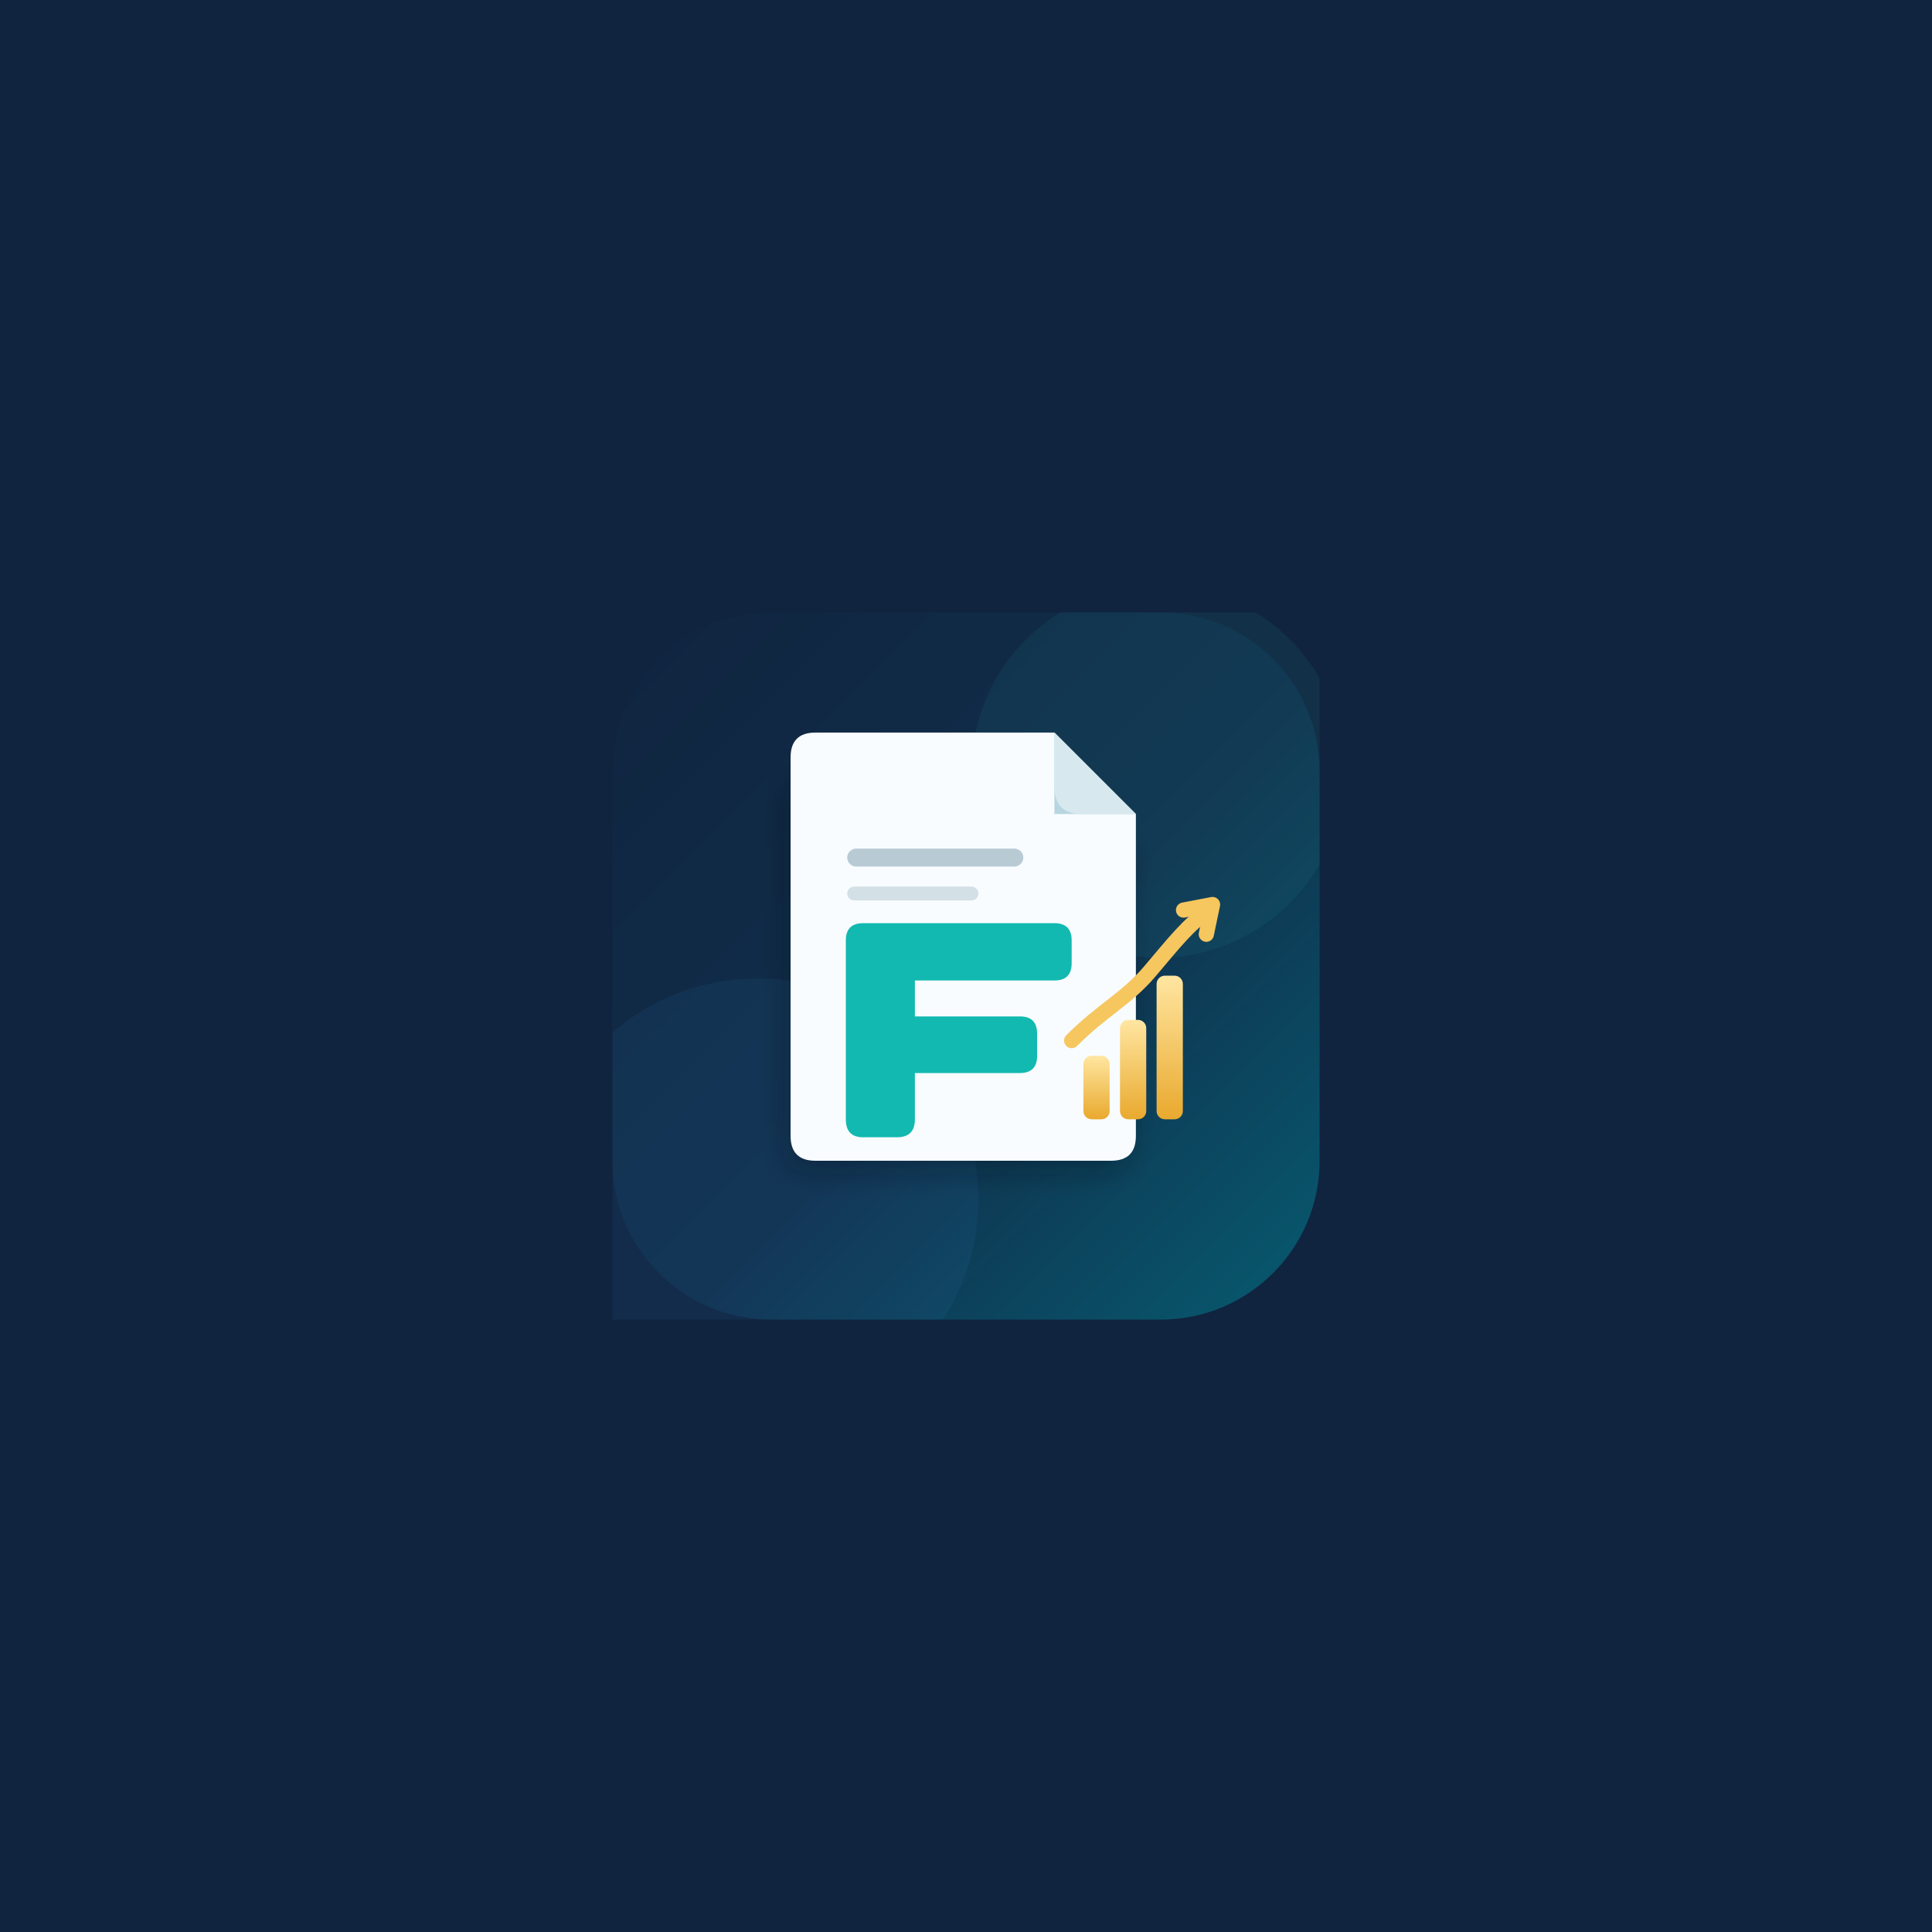
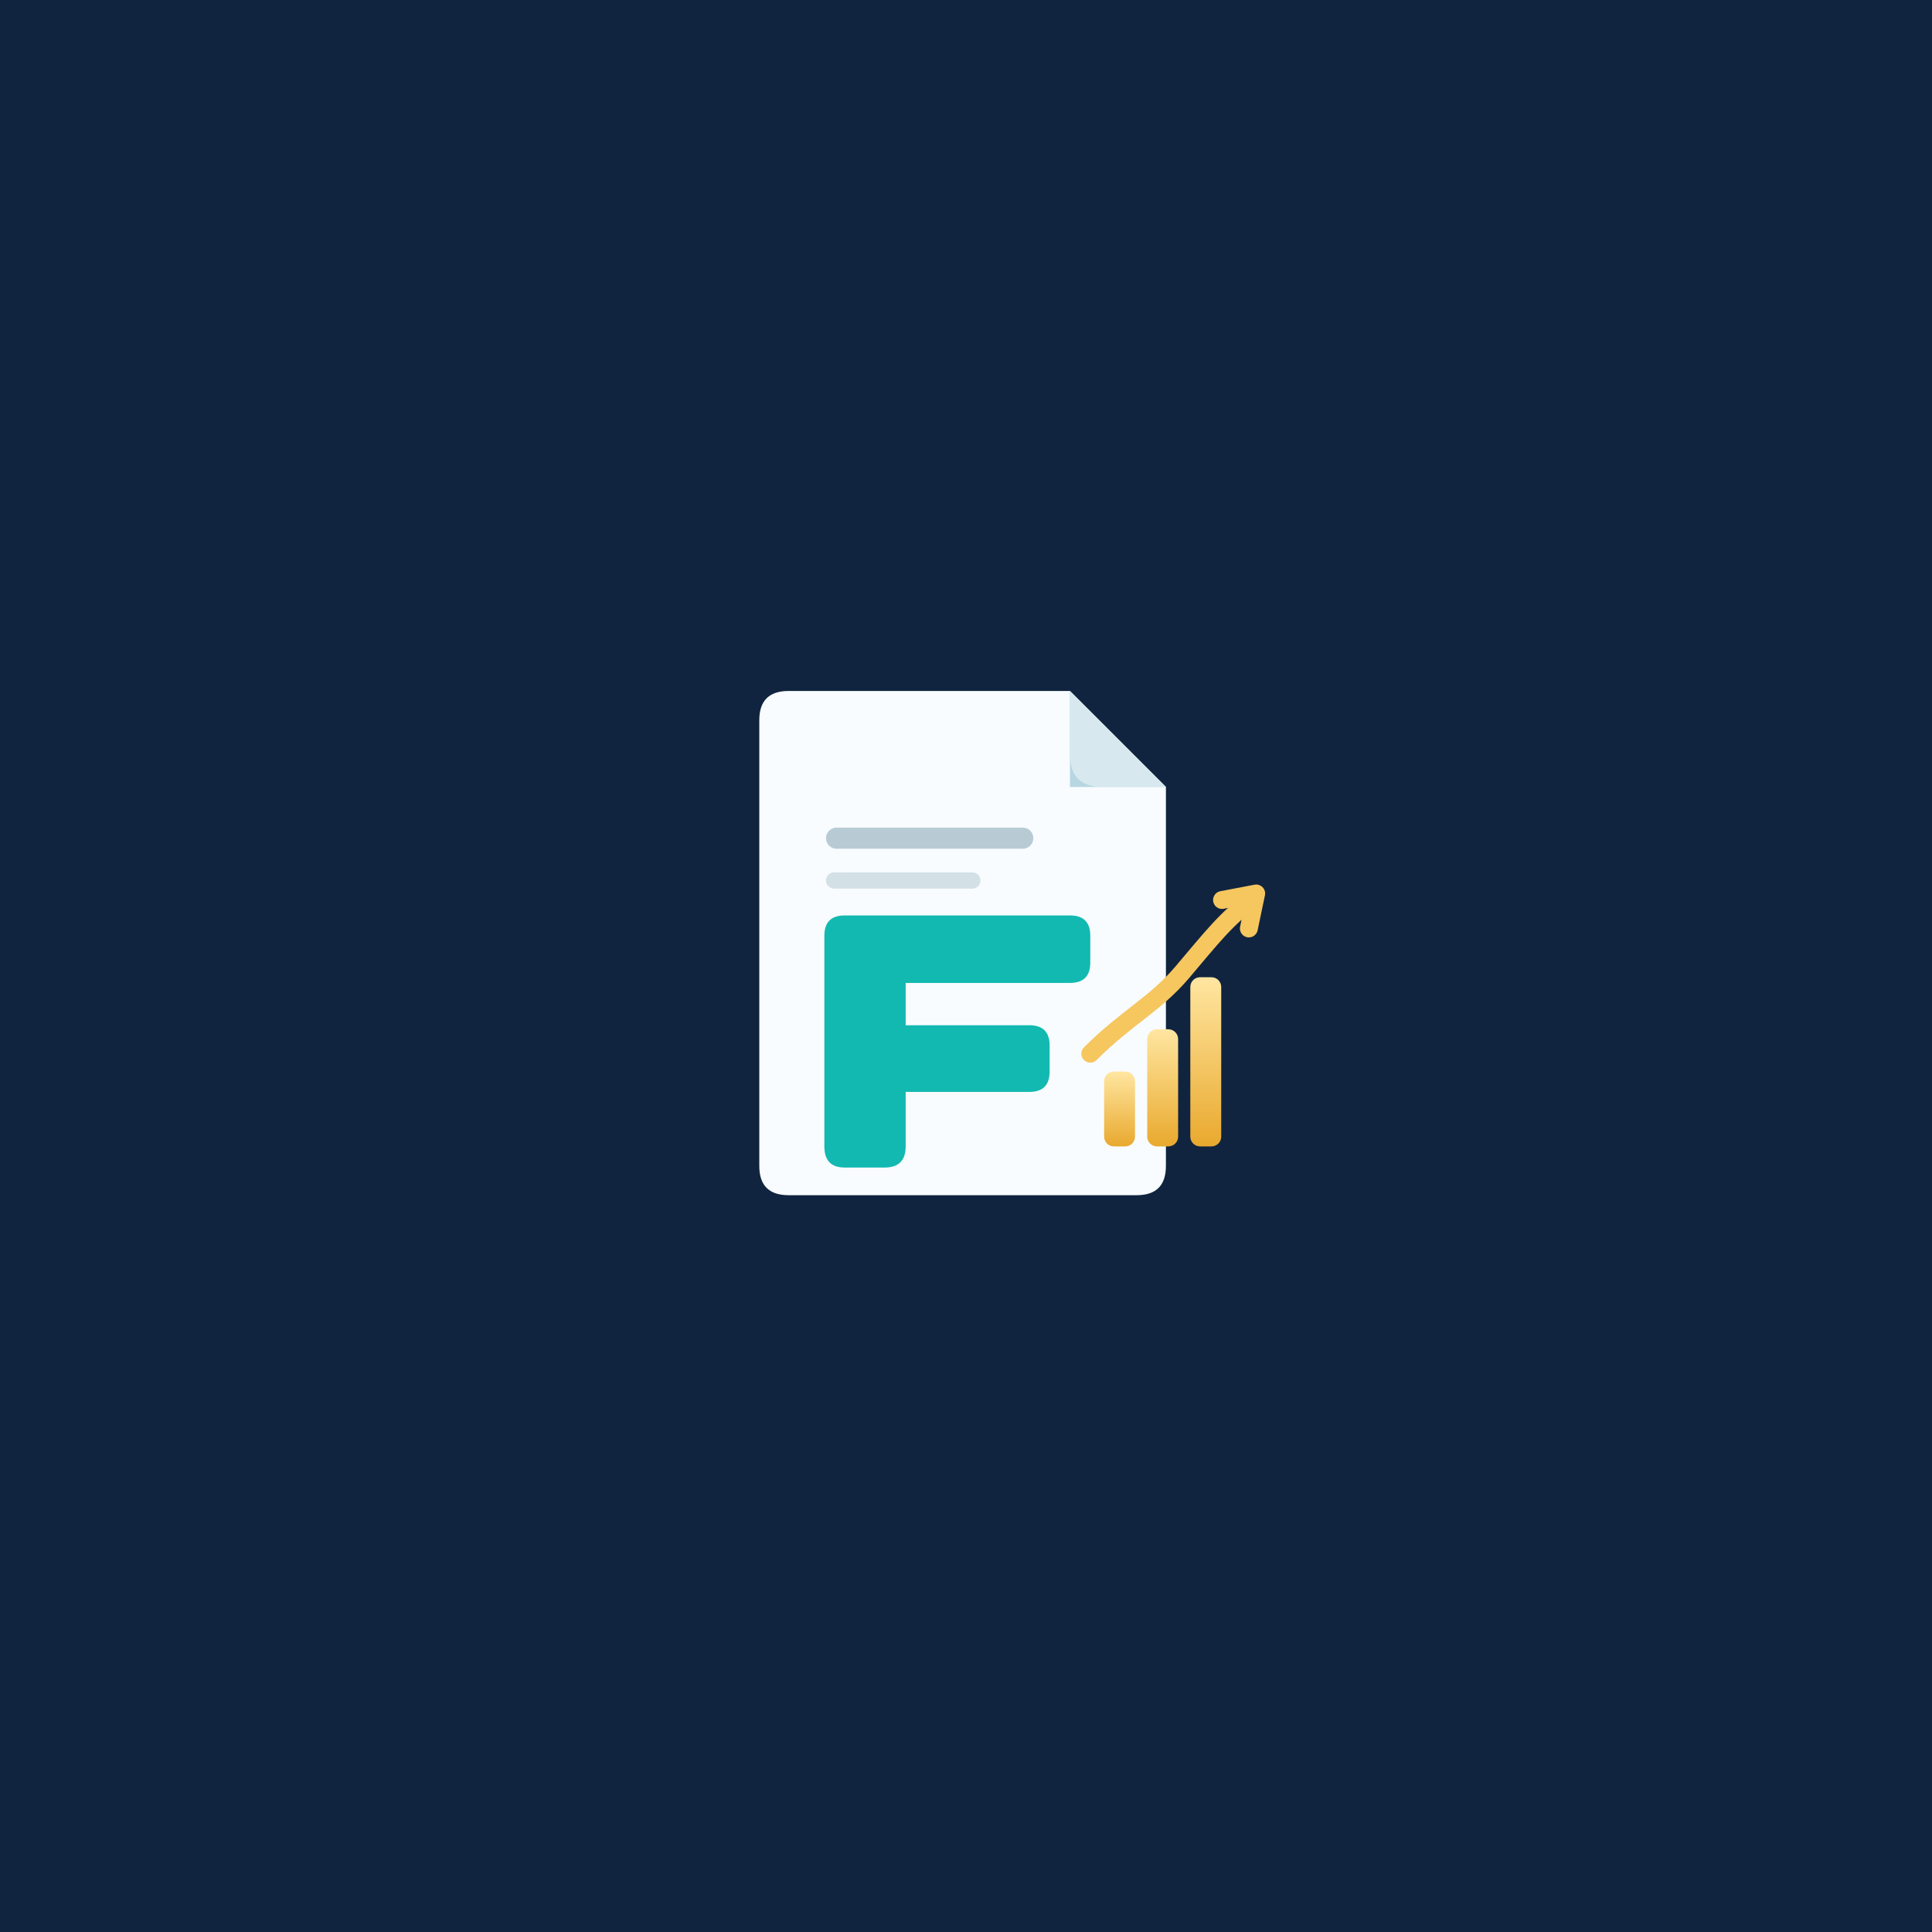
<svg xmlns="http://www.w3.org/2000/svg" width="2732" height="2732" viewBox="0 0 2732 2732">
  <rect width="2732" height="2732" fill="#10243f" />
-   <g transform="translate(866 866) scale(1)">
-     <svg width="1000" height="1000" viewBox="0 0 1024 1024">
-       <defs>
-         <linearGradient id="bg" x1="0" y1="0" x2="1" y2="1">
-           <stop stop-color="#10243f" />
-           <stop offset=".55" stop-color="#102f4c" />
-           <stop offset="1" stop-color="#075b70" />
-         </linearGradient>
-         <linearGradient id="gold" x1="0" y1="0" x2="0" y2="1">
-           <stop stop-color="#ffe6a1" />
-           <stop offset="1" stop-color="#e9a92e" />
-         </linearGradient>
-         <filter id="shadow" x="-30%" y="-30%" width="160%" height="160%">
-           <feGaussianBlur stdDeviation="18" />
-         </filter>
-       </defs>
-       <rect width="1024" height="1024" rx="230" fill="url(#bg)" />
-       <circle cx="790" cy="230" r="270" fill="#2bd1c1" opacity=".07" />
-       <circle cx="210" cy="850" r="320" fill="#3186d5" opacity=".08" />
-       <path d="M250 260 Q250 220 290 220 H650 L750 320 V750 Q750 790 710 790 H290 Q250 790 250 750Z" fill="#020b18" opacity=".3" filter="url(#shadow)" transform="translate(0 22)" />
+   <g transform="translate(854 854) scale(1)">
+     <defs>
+       <linearGradient id="gold" x1="0" y1="0" x2="0" y2="1">
+         <stop stop-color="#ffe6a1" />
+         <stop offset="1" stop-color="#e9a92e" />
+       </linearGradient>
+     </defs>
+     <g transform="translate(-77 -77) scale(1.15)">
      <path d="M258 210 Q258 174 294 174 H640 L758 292 V758 Q758 794 722 794 H294 Q258 794 258 758Z" fill="#f8fcff" />
      <path d="M640 174 V292 H758Z" fill="#b8d6e1" />
      <path d="M640 174 L758 292 H680 Q640 292 640 252Z" fill="#d7e9ef" />
      <rect x="340" y="342" width="255" height="26" rx="13" fill="#b8cbd5" />
      <rect x="340" y="397" width="190" height="20" rx="10" fill="#d3e0e6" />
      <path d="M338 475 Q338 450 363 450 H640 Q665 450 665 475 V508 Q665 533 640 533 H438 V585 H590 Q615 585 615 610 V642 Q615 667 590 667 H438 V734 Q438 760 412 760 H363 Q338 760 338 734Z" fill="#12b9b0" />
      <rect x="682" y="642" width="38" height="92" rx="12" fill="url(#gold)" />
      <rect x="735" y="590" width="38" height="144" rx="12" fill="url(#gold)" />
      <rect x="788" y="526" width="38" height="208" rx="12" fill="url(#gold)" />
      <path d="M665 620 C710 575 744 560 778 520 S835 450 866 430" fill="none" stroke="#f6c65f" stroke-width="22" stroke-linecap="round" />
      <path d="M827 431 L869 423 L860 466" fill="none" stroke="#f6c65f" stroke-width="22" stroke-linecap="round" stroke-linejoin="round" />
-     </svg>
+     </g>
  </g>
</svg>
